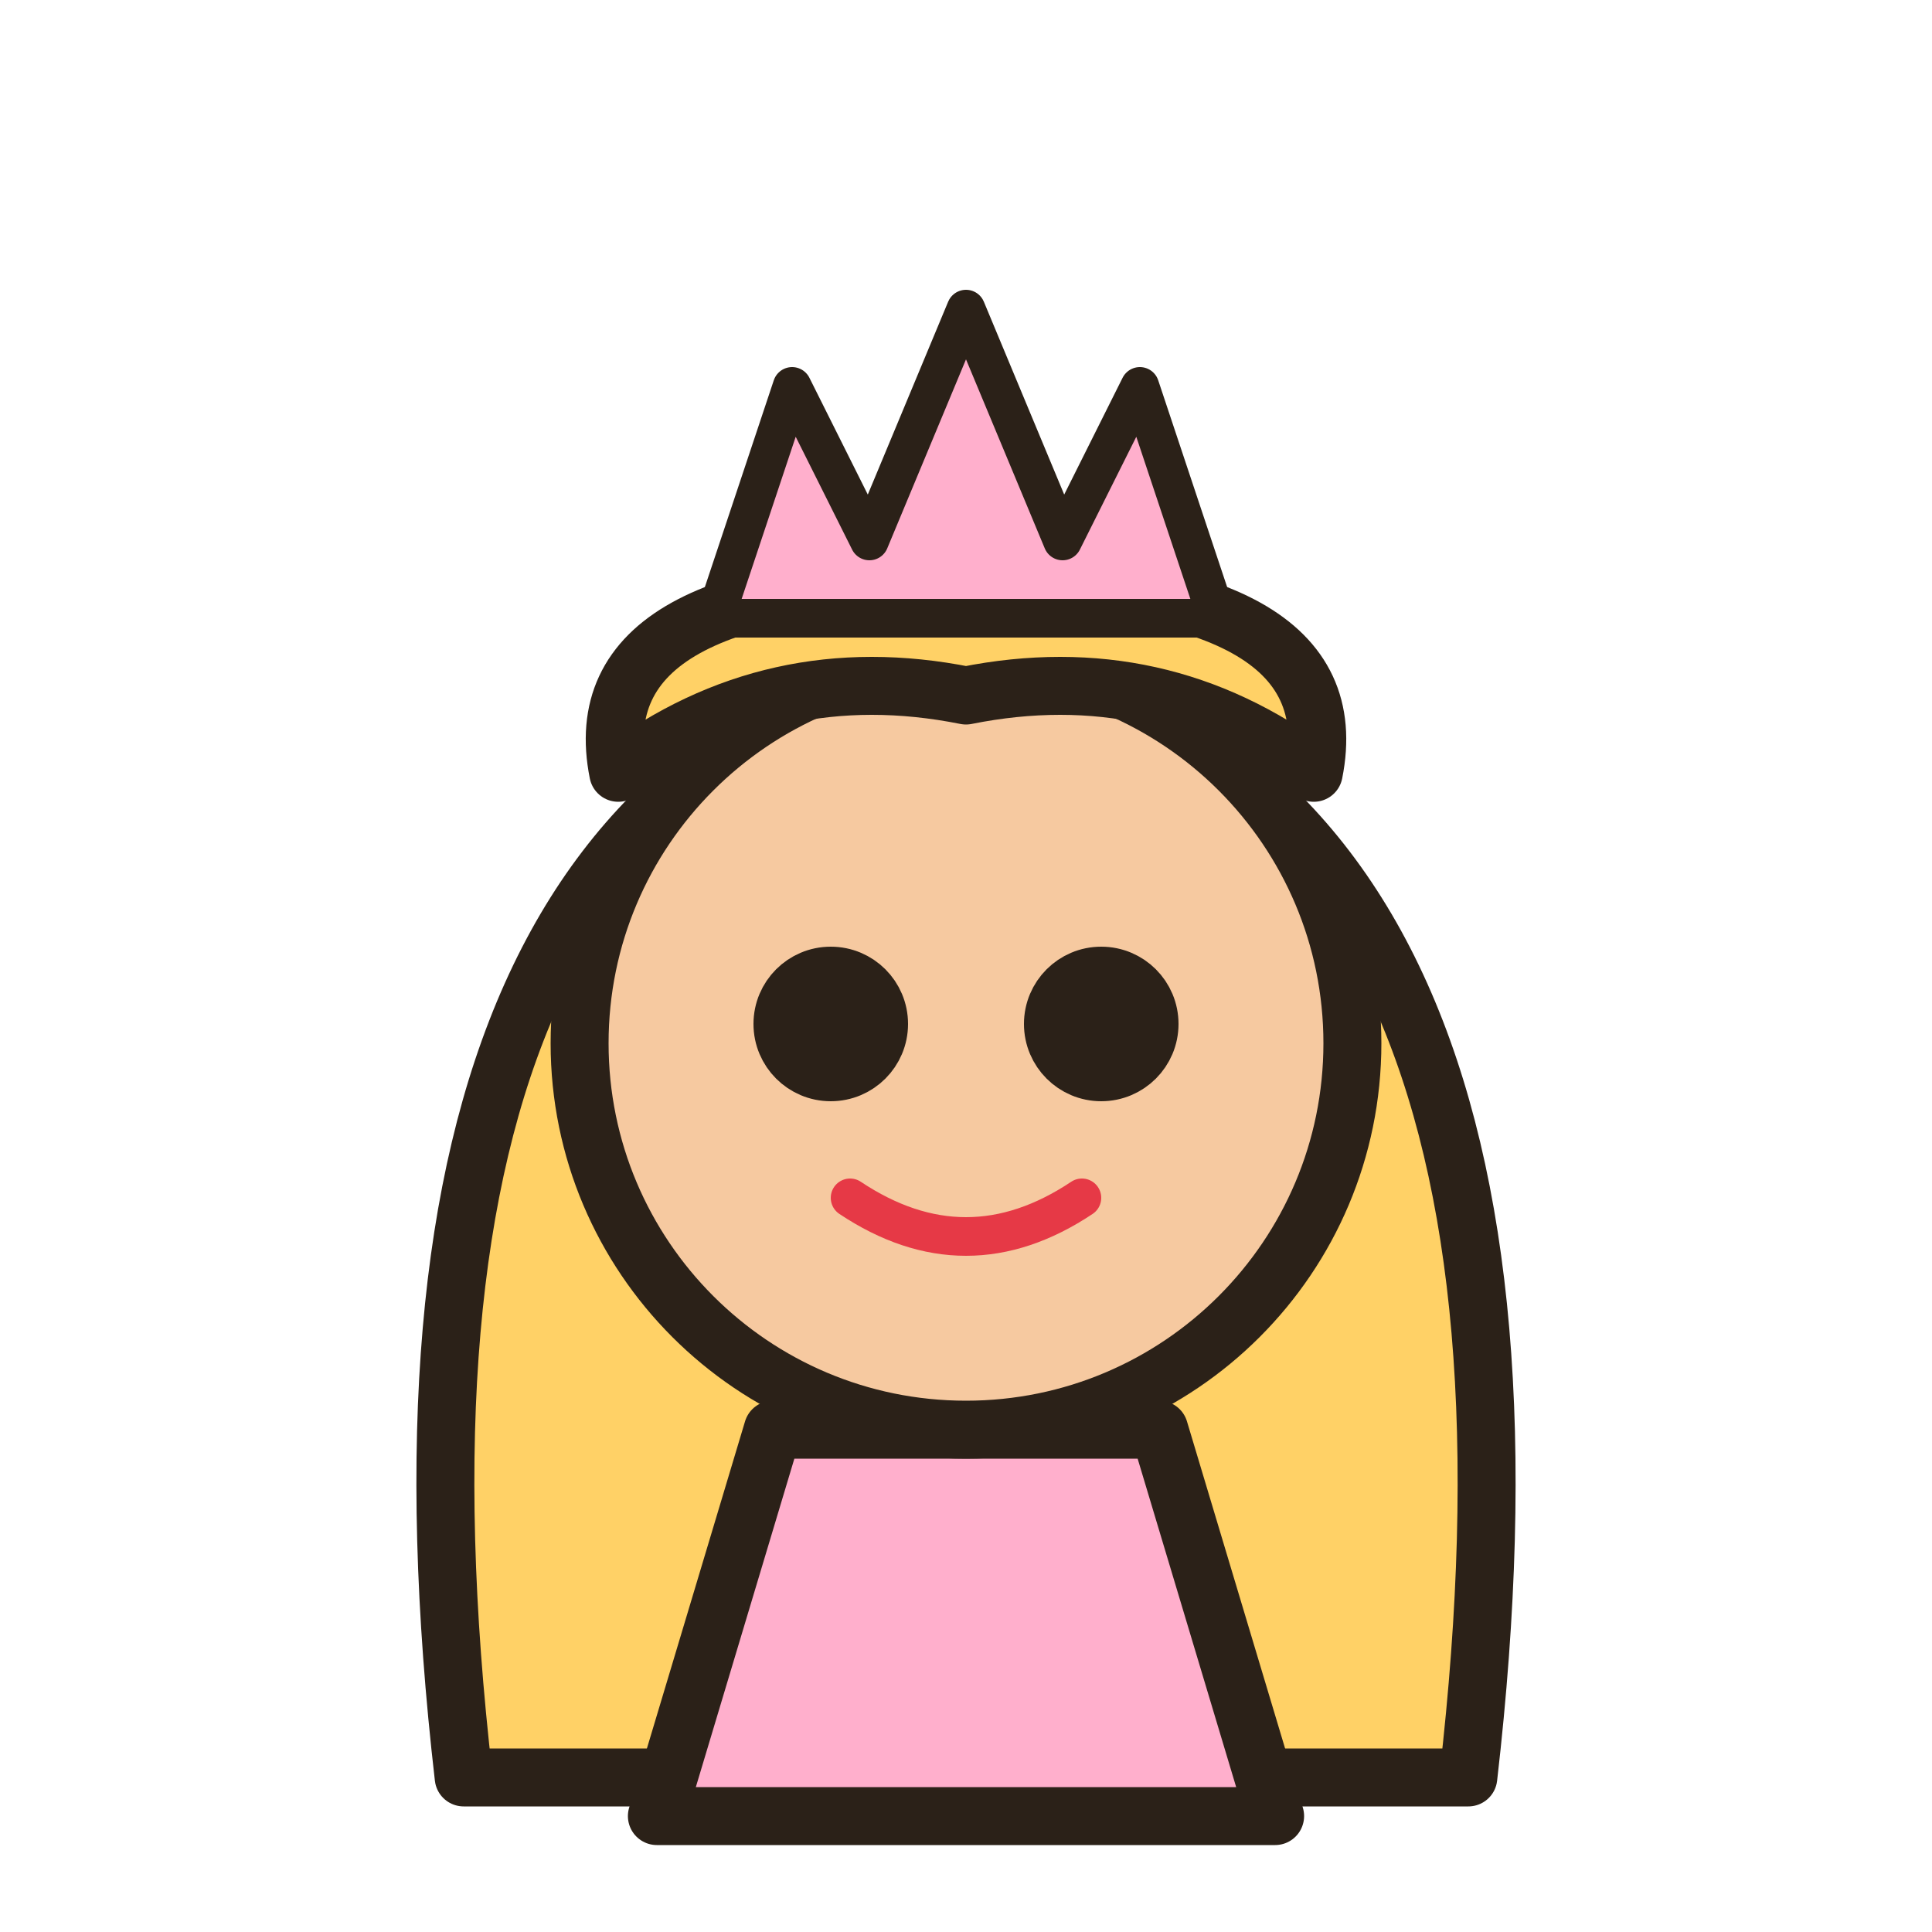
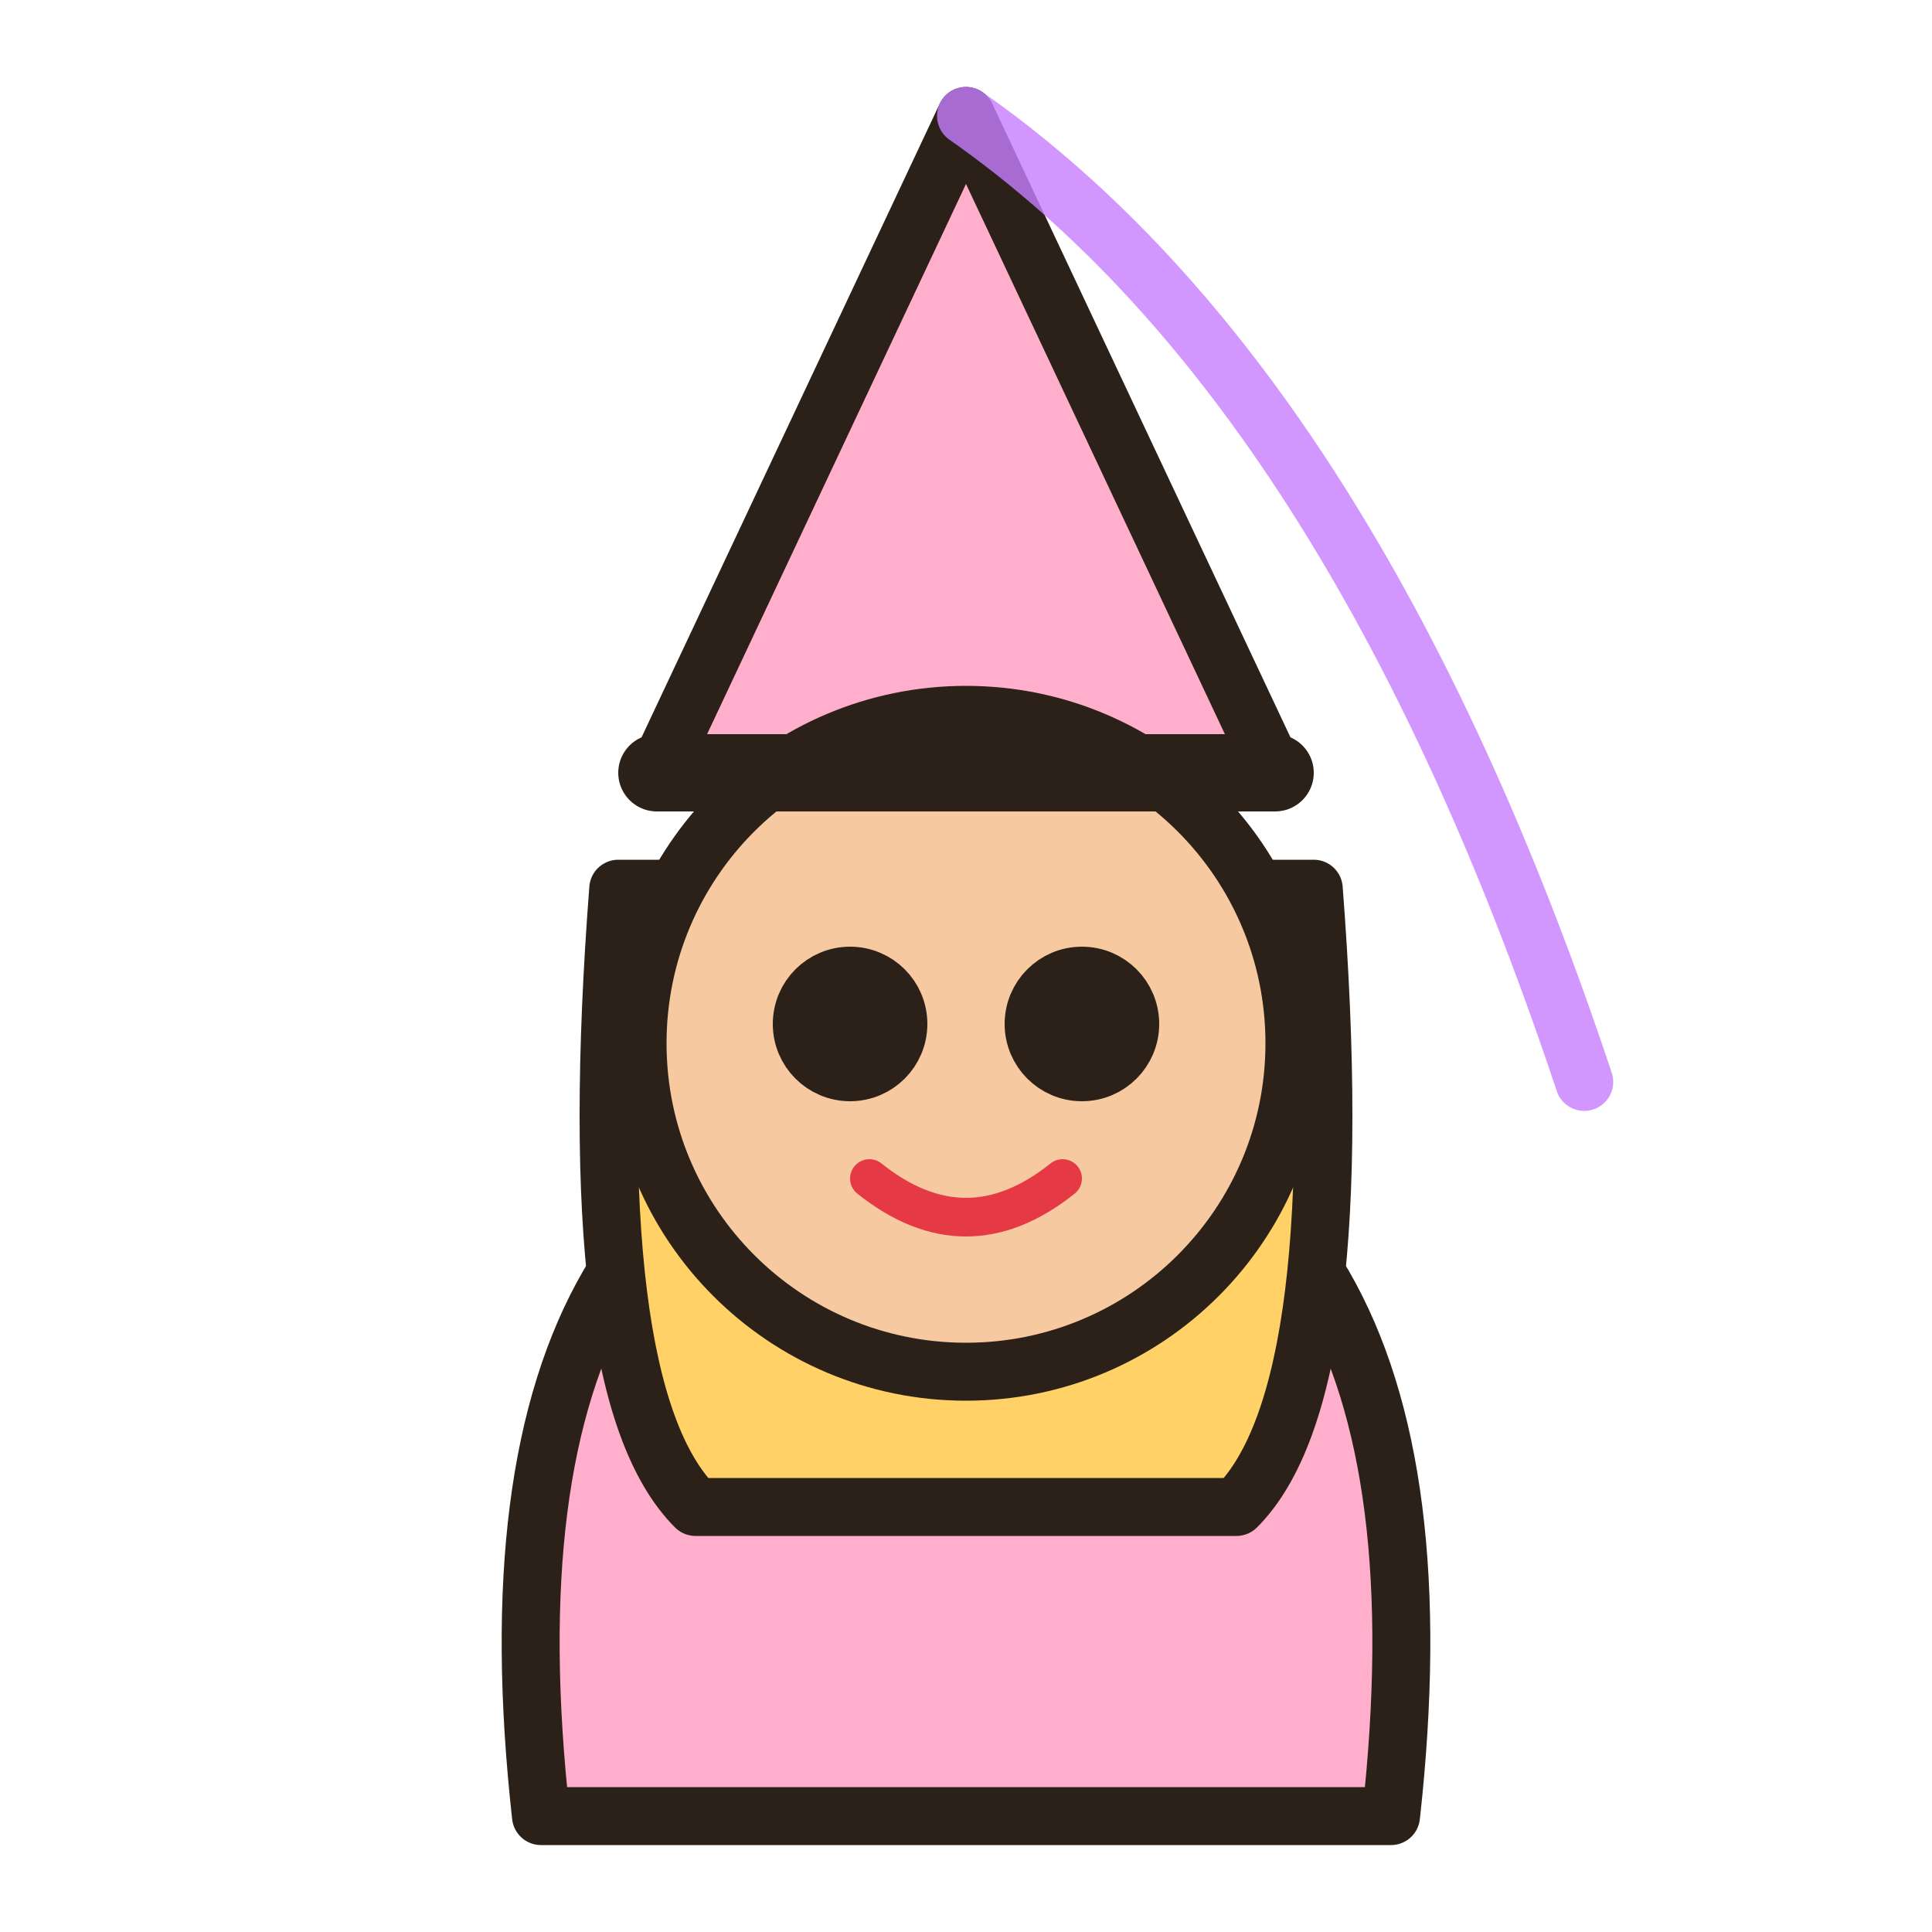
<svg xmlns="http://www.w3.org/2000/svg" viewBox="0 0 100 100">
  <g fill="none" stroke="#2b2118" stroke-width="3" stroke-linecap="round" stroke-linejoin="round">
-     <path d="M24 92 Q18 40 50 34 Q82 40 76 92Z" fill="#ffd166" />
-     <path d="M34 94 L40 74 L60 74 L66 94Z" fill="#ffafcc" />
-     <circle cx="50" cy="54" r="20" fill="#f6c9a0" />
-     <circle cx="43" cy="53" r="2.5" fill="#2b2118" />
-     <circle cx="57" cy="53" r="2.5" fill="#2b2118" />
-     <path d="M44 62 Q50 66 56 62" stroke="#e63946" stroke-width="2" />
-     <path d="M32 40 Q30 30 50 30 Q70 30 68 40 Q60 34 50 36 Q40 34 32 40Z" fill="#ffd166" />
-     <path d="M37 32 L41 20 L45 28 L50 16 L55 28 L59 20 L63 32Z" fill="#ffafcc" stroke-width="2" />
+     <path d="M50 6 L34 40 L66 40Z" fill="#ffafcc" />
+     <path d="M50 6 Q70 20 82 56" stroke="#c77dff" stroke-width="3" opacity=".8" />
+     <path d="M28 94 Q24 58 50 56 Q76 58 72 94Z" fill="#ffafcc" />
+     <path d="M32 46 Q30 72 36 78 L64 78 Q70 72 68 46Z" fill="#ffd166" />
+     <circle cx="50" cy="54" r="17" fill="#f6c9a0" />
+     <circle cx="44" cy="53" r="2.5" fill="#2b2118" />
+     <circle cx="56" cy="53" r="2.5" fill="#2b2118" />
+     <path d="M45 61 Q50 65 55 61" stroke="#e63946" stroke-width="2" />
+     <path d="M34 40 L66 40" stroke-width="4" />
  </g>
</svg>
